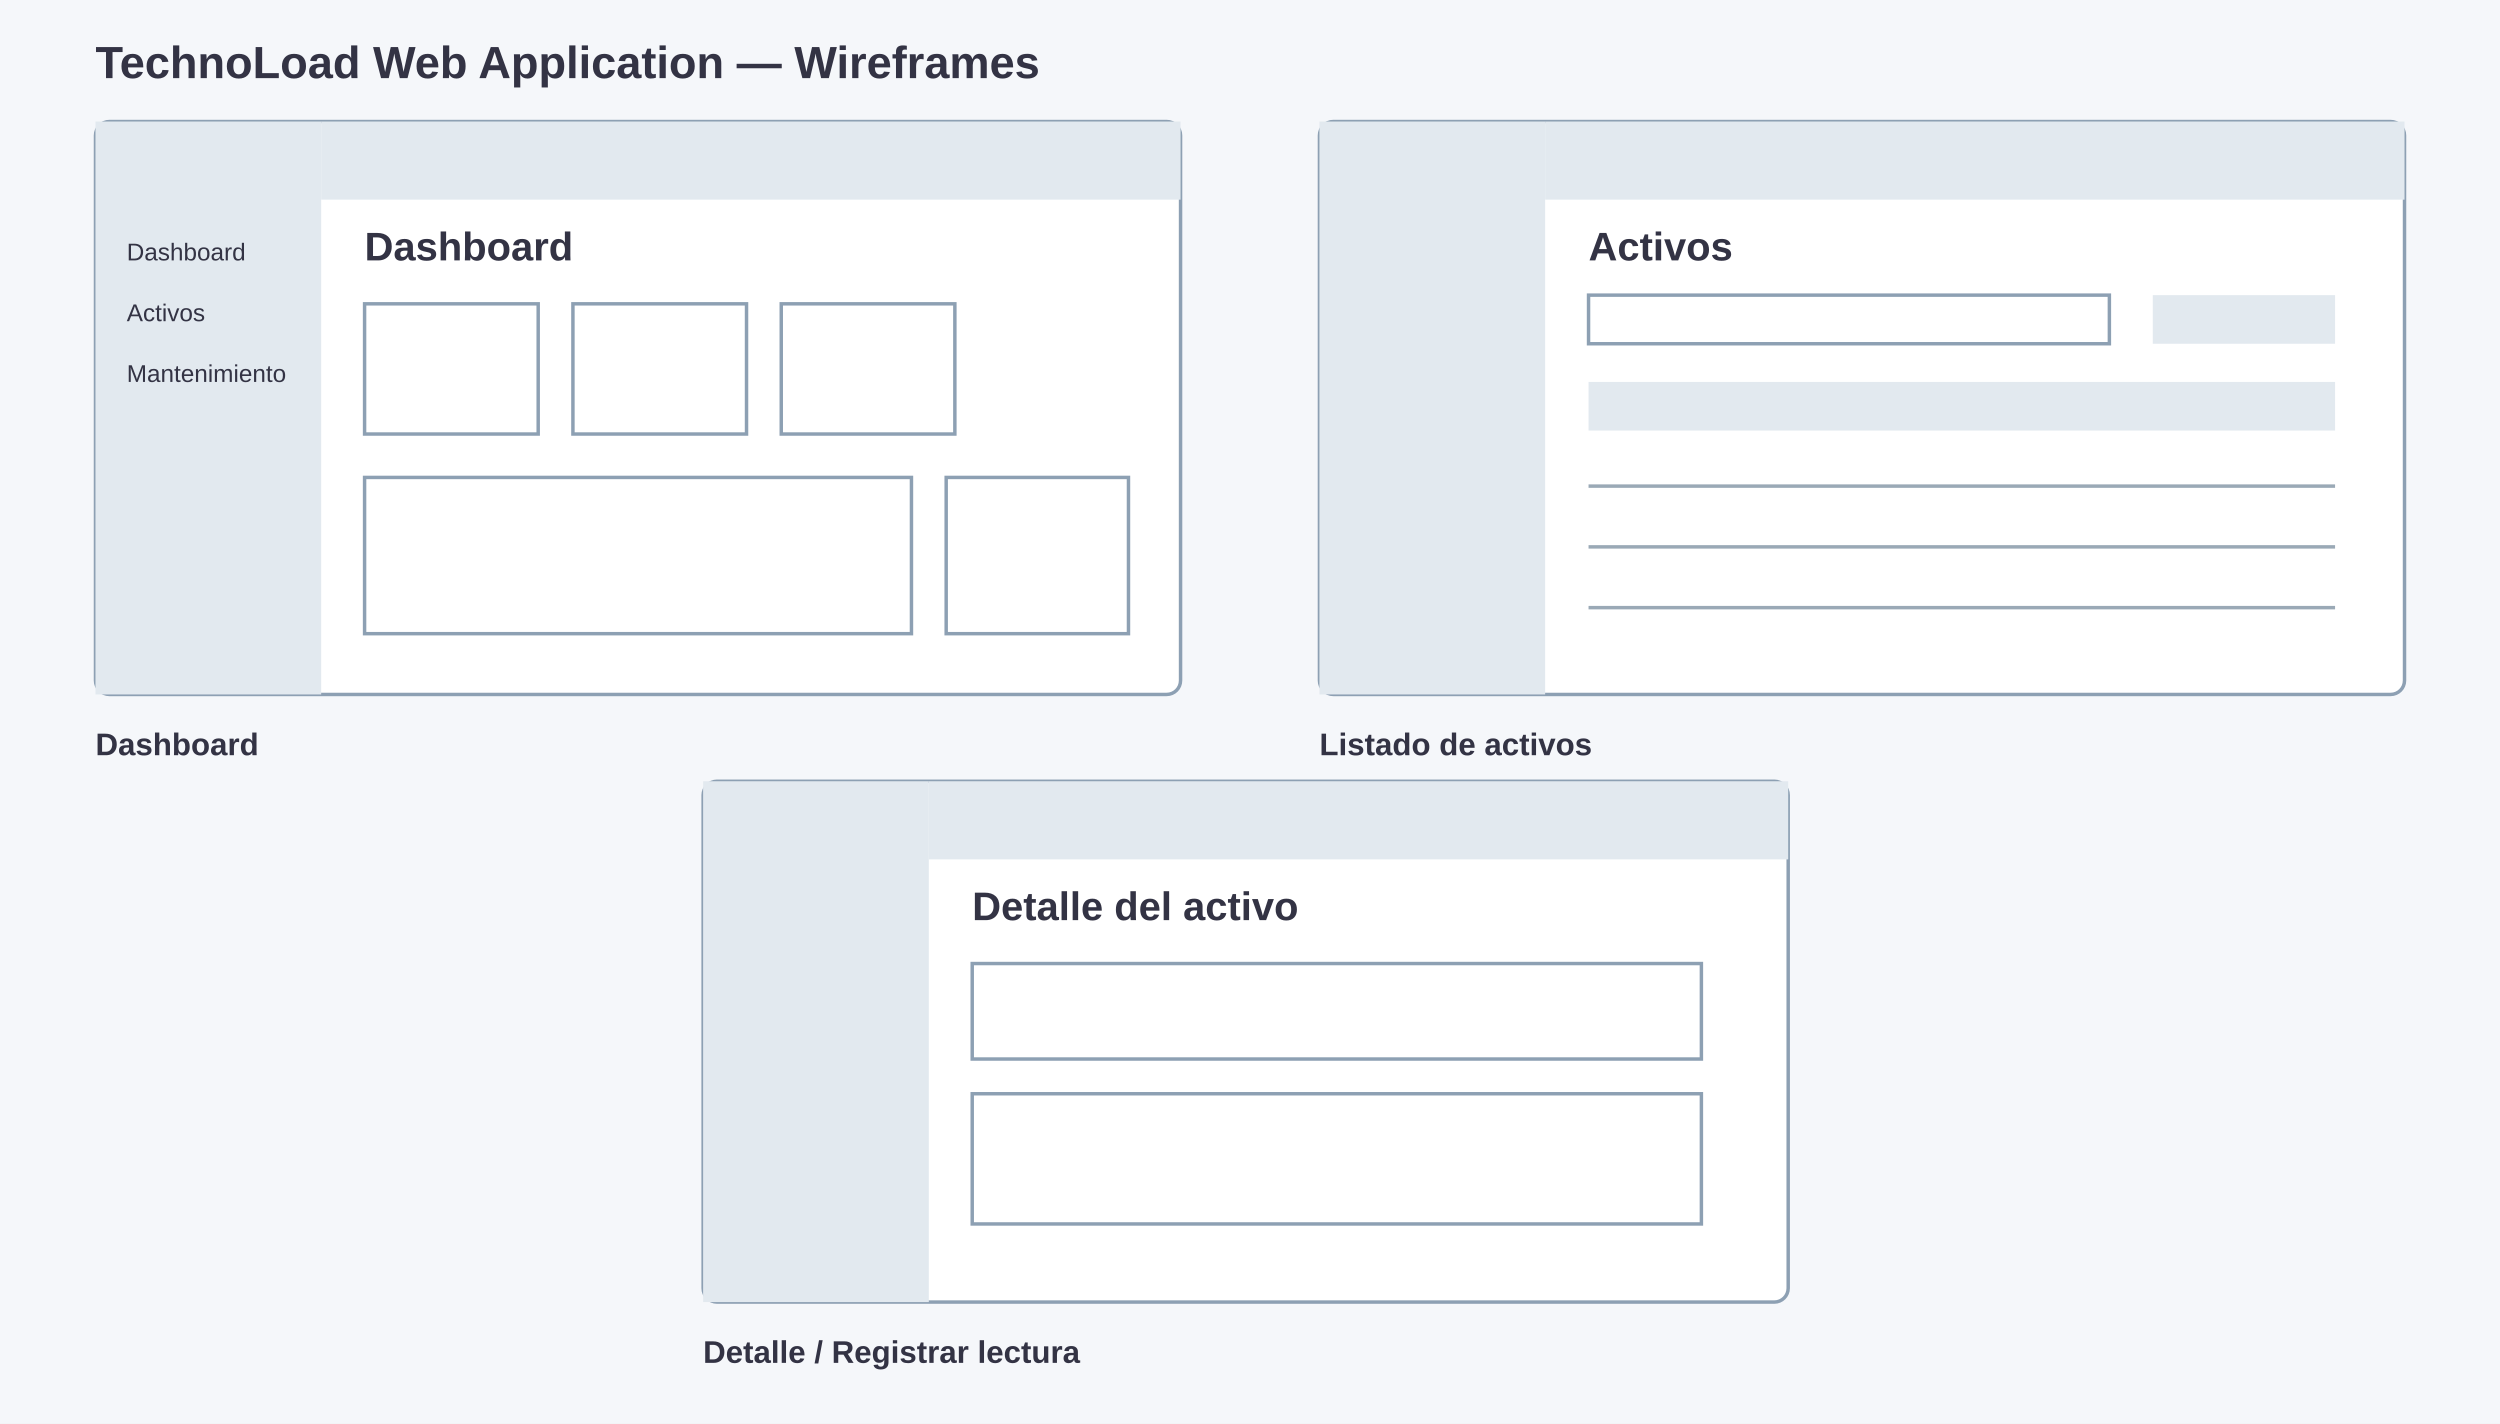
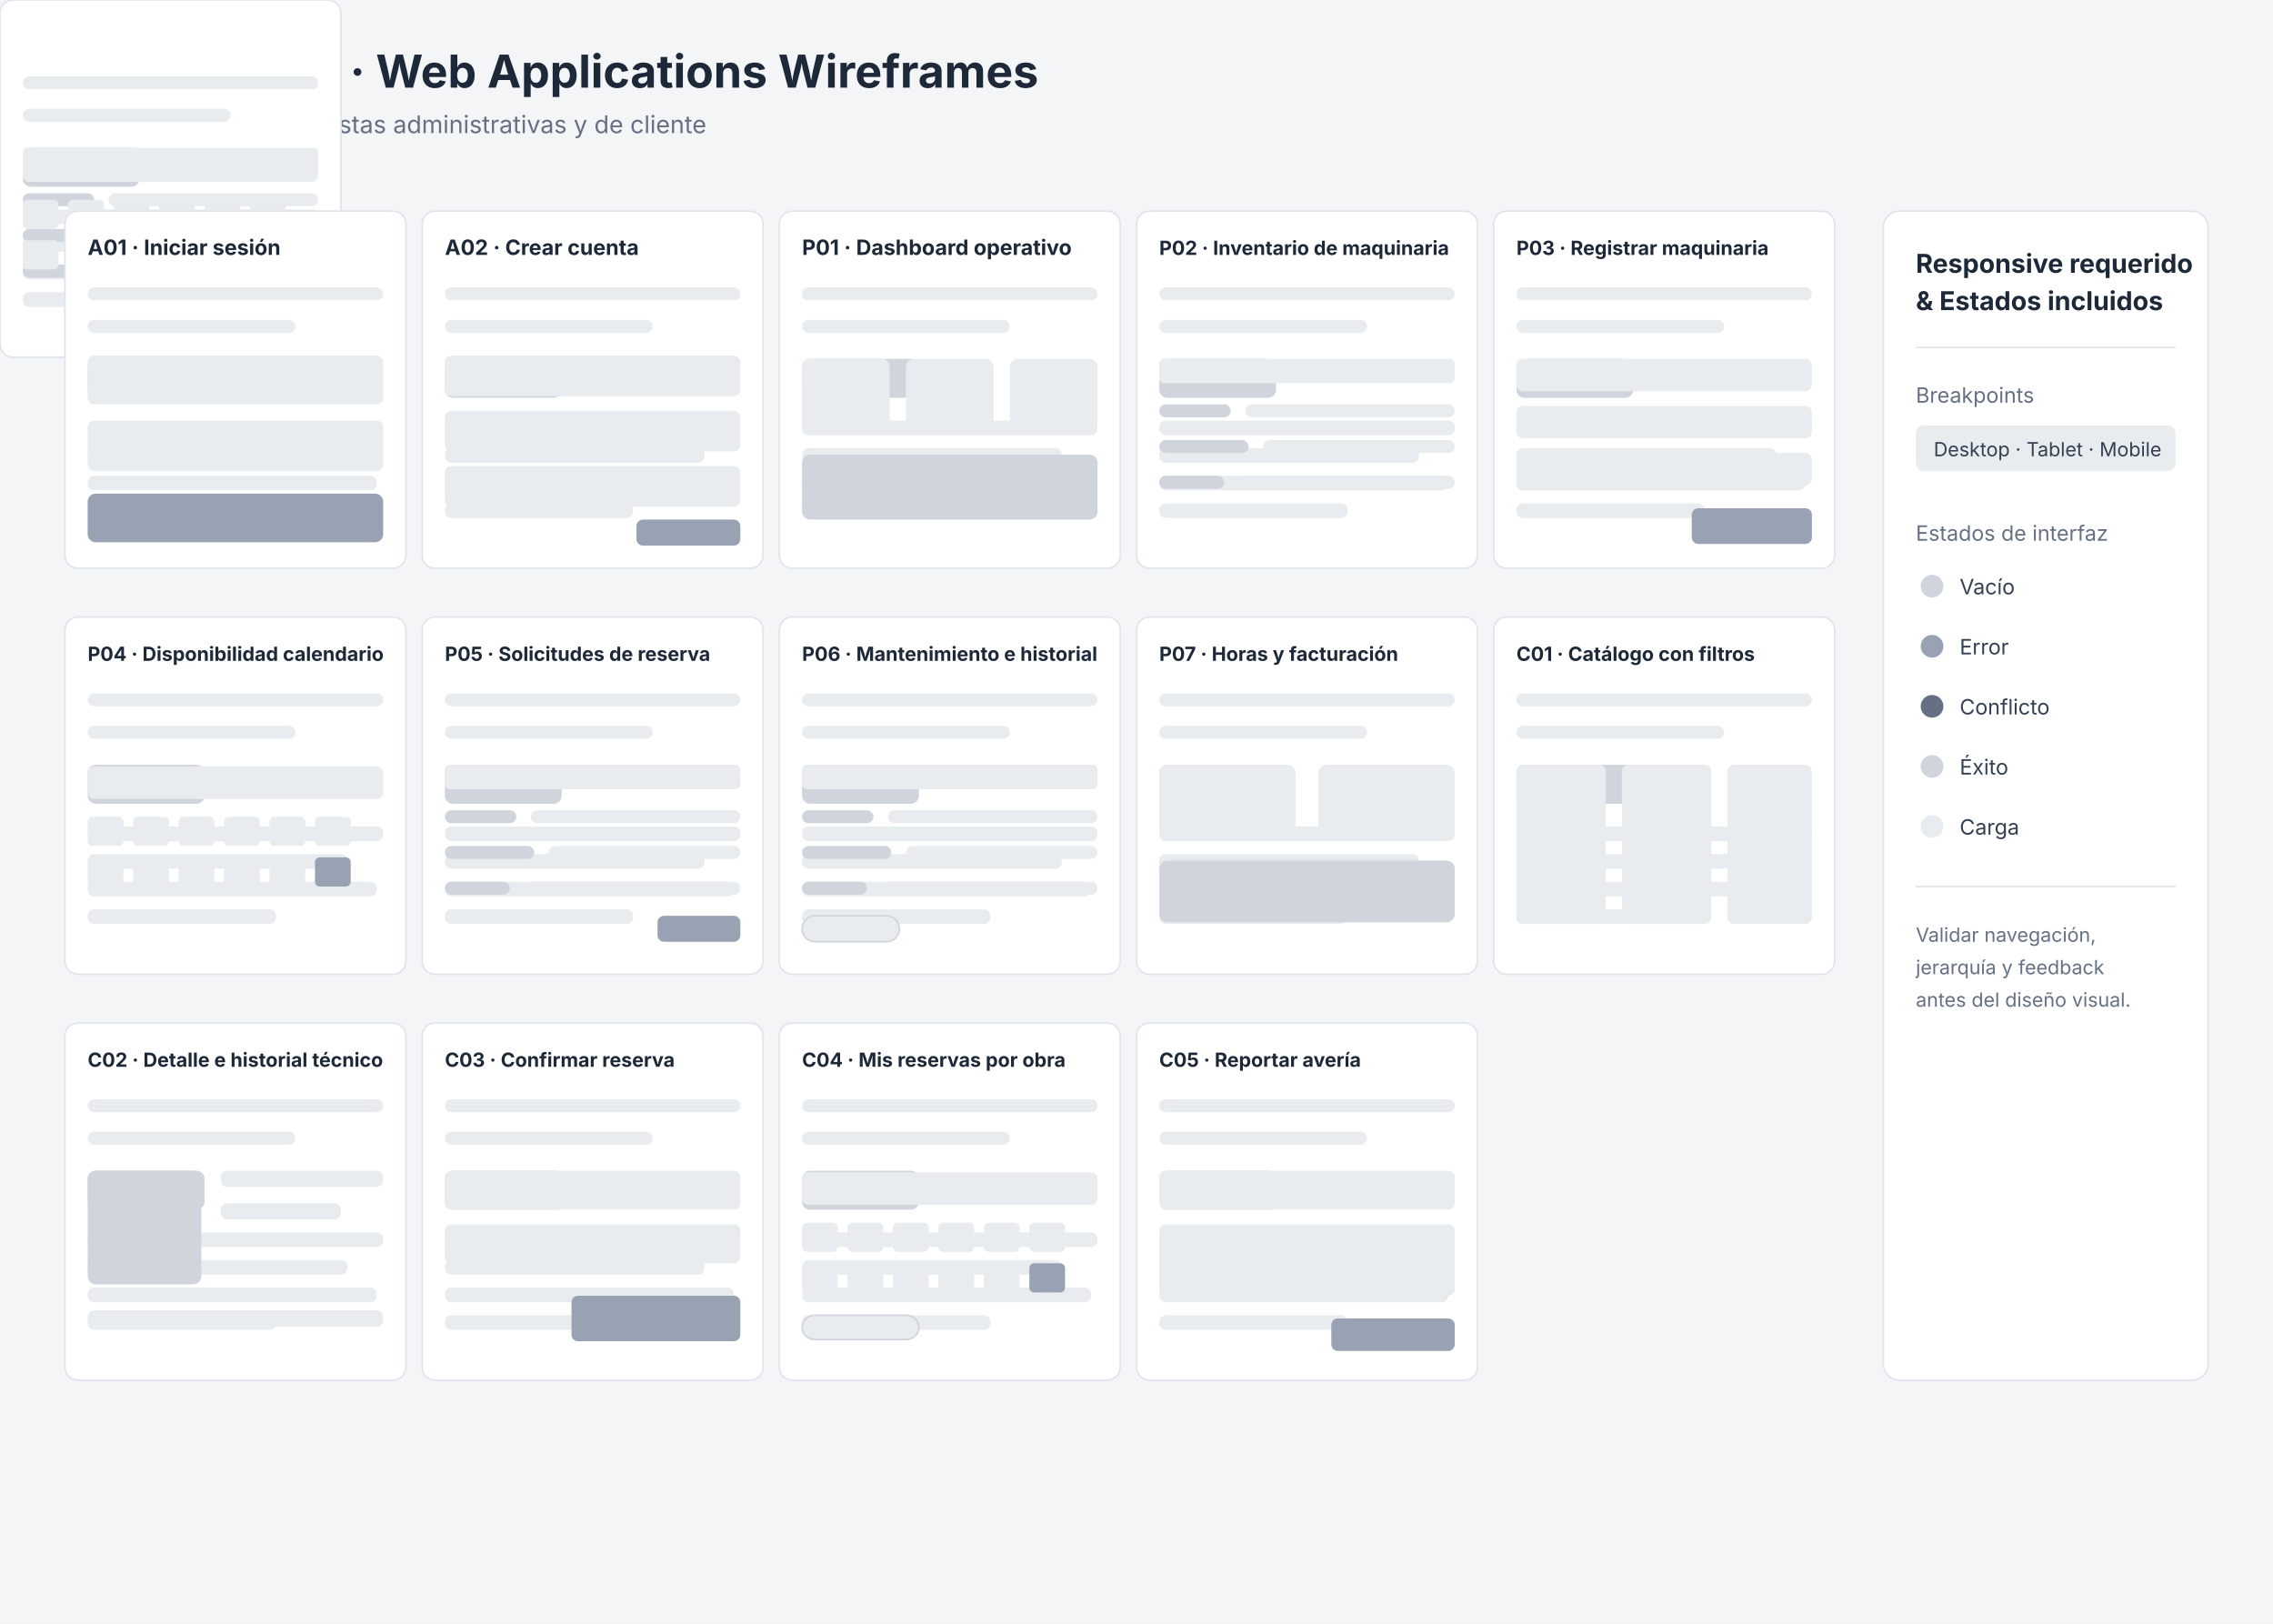
- <svg xmlns="http://www.w3.org/2000/svg" width="1440" height="820" viewBox="0 0 1440 820">
-   <style>text{font-family:Arial,sans-serif;fill:#334}.frame{fill:#fff;stroke:#8da0b3;stroke-width:2}.side{fill:#e2e9ef}.line{stroke:#9aa9b6;stroke-width:2}</style>
-   <rect width="1440" height="820" fill="#f5f7fa" />
-   <text x="55" y="45" font-size="26" font-weight="bold">TechnoLoad Web Application — Wireframes</text>
-   <g transform="translate(55 70)">
-     <rect class="frame" width="625" height="330" rx="8" />
-     <rect class="side" width="130" height="330" />
-     <rect class="side" x="130" width="495" height="45" />
-     <text x="18" y="80" font-size="14">Dashboard</text>
-     <text x="18" y="115" font-size="14">Activos</text>
-     <text x="18" y="150" font-size="14">Mantenimiento</text>
-     <text x="155" y="80" font-size="23" font-weight="bold">Dashboard</text>
-     <rect class="frame" x="155" y="105" width="100" height="75" />
-     <rect class="frame" x="275" y="105" width="100" height="75" />
-     <rect class="frame" x="395" y="105" width="100" height="75" />
-     <rect class="frame" x="155" y="205" width="315" height="90" />
-     <rect class="frame" x="490" y="205" width="105" height="90" />
-     <text x="0" y="365" font-size="18" font-weight="bold">Dashboard</text>
+ <svg xmlns="http://www.w3.org/2000/svg" width="1400" height="1000" viewBox="0 0 1400 1000" role="img" aria-labelledby="title desc">
+   <style>.t{font-family:Inter,Arial,sans-serif;fill:#344054}.h{font-family:Inter,Arial,sans-serif;font-weight:700;fill:#1D2939}.s{font-family:Inter,Arial,sans-serif;fill:#667085}.card{fill:#FFF;stroke:#E0E4EC}.line{fill:#E8ECEF}.dark{fill:#D0D5DD}.btn{fill:#98A2B3}.tag{fill:#E8ECEF;stroke:#D0D5DD}</style>
+   <rect width="1400" height="1000" fill="#F4F5F7" />
+   <text class="h" x="40" y="54" font-size="28">TechnoLoad · Web Applications Wireframes</text>
+   <text class="s" x="40" y="82" font-size="15">MVP · Baja fidelidad · Vistas administrativas y de cliente</text>
+   <g id="chrome">
+     <rect class="card" width="210" height="220" rx="8" />
+     <rect class="line" x="14" y="47" width="182" height="8" rx="4" />
+     <rect class="line" x="14" y="67" width="128" height="8" rx="4" />
+     <rect class="dark" x="14" y="91" width="72" height="24" rx="5" />
+     <rect class="line" x="14" y="129" width="182" height="9" rx="4" />
+     <rect class="line" x="14" y="146" width="160" height="9" rx="4" />
+     <rect class="line" x="14" y="163" width="178" height="9" rx="4" />
+     <rect class="line" x="14" y="180" width="116" height="9" rx="4" />
  </g>
-   <g transform="translate(760 70)">
-     <rect class="frame" width="625" height="330" rx="8" />
-     <rect class="side" width="130" height="330" />
-     <rect class="side" x="130" width="495" height="45" />
-     <text x="155" y="80" font-size="23" font-weight="bold">Activos</text>
-     <rect class="frame" x="155" y="100" width="300" height="28" />
-     <rect class="side" x="480" y="100" width="105" height="28" />
-     <g transform="translate(155 150)">
-       <rect class="side" width="430" height="28" />
-       <path class="line" d="M0 60H430M0 95H430M0 130H430" />
+   <g id="table">
+     <rect class="line" x="14" y="91" width="182" height="15" rx="3" />
+     <rect class="dark" x="14" y="119" width="44" height="8" rx="4" />
+     <rect class="line" x="67" y="119" width="129" height="8" rx="4" />
+     <rect class="dark" x="14" y="141" width="55" height="8" rx="4" />
+     <rect class="line" x="78" y="141" width="118" height="8" rx="4" />
+     <rect class="dark" x="14" y="163" width="40" height="8" rx="4" />
+     <rect class="line" x="63" y="163" width="133" height="8" rx="4" />
+   </g>
+   <g id="calendar">
+     <rect class="line" x="14" y="92" width="182" height="20" rx="4" />
+     <g fill="#E8ECEF">
+       <rect x="14" y="123" width="22" height="18" rx="3" />
+       <rect x="42" y="123" width="22" height="18" rx="3" />
+       <rect x="70" y="123" width="22" height="18" rx="3" />
+       <rect x="98" y="123" width="22" height="18" rx="3" />
+       <rect x="126" y="123" width="22" height="18" rx="3" />
+       <rect x="154" y="123" width="22" height="18" rx="3" />
+       <rect x="14" y="148" width="22" height="18" rx="3" />
+       <rect x="42" y="148" width="22" height="18" rx="3" />
+       <rect x="70" y="148" width="22" height="18" rx="3" />
+       <rect x="98" y="148" width="22" height="18" rx="3" />
+       <rect x="126" y="148" width="22" height="18" rx="3" />
    </g>
-     <text x="0" y="365" font-size="18" font-weight="bold">Listado de activos</text>
+     <rect class="btn" x="154" y="148" width="22" height="18" rx="3" />
  </g>
-   <g transform="translate(405 450)">
-     <rect class="frame" width="625" height="300" rx="8" />
-     <rect class="side" width="130" height="300" />
-     <rect class="side" x="130" width="495" height="45" />
-     <text x="155" y="80" font-size="23" font-weight="bold">Detalle del activo</text>
-     <rect class="frame" x="155" y="105" width="420" height="55" />
-     <rect class="frame" x="155" y="180" width="420" height="75" />
-     <text x="0" y="335" font-size="18" font-weight="bold">Detalle / Registrar lectura</text>
+   <g transform="translate(40 130)">
+     <use href="#chrome" />
+     <text class="h" x="14" y="27" font-size="13">A01 · Iniciar sesión</text>
+     <rect class="line" x="14" y="89" width="182" height="30" rx="4" />
+     <rect class="line" x="14" y="130" width="182" height="30" rx="4" />
+     <rect class="btn" x="14" y="174" width="182" height="30" rx="5" />
+   </g>
+   <g transform="translate(260 130)">
+     <use href="#chrome" />
+     <text class="h" x="14" y="27" font-size="13">A02 · Crear cuenta</text>
+     <rect class="line" x="14" y="89" width="182" height="25" rx="4" />
+     <rect class="line" x="14" y="123" width="182" height="25" rx="4" />
+     <rect class="line" x="14" y="157" width="182" height="25" rx="4" />
+     <rect class="btn" x="132" y="190" width="64" height="16" rx="4" />
+   </g>
+   <g transform="translate(480 130)">
+     <use href="#chrome" />
+     <text class="h" x="14" y="27" font-size="13">P01 · Dashboard operativo</text>
+     <rect class="line" x="14" y="91" width="54" height="44" rx="5" />
+     <rect class="line" x="78" y="91" width="54" height="44" rx="5" />
+     <rect class="line" x="142" y="91" width="54" height="44" rx="5" />
+     <rect class="dark" x="14" y="150" width="182" height="40" rx="5" />
+   </g>
+   <g transform="translate(700 130)">
+     <use href="#chrome" />
+     <text class="h" x="14" y="27" font-size="12">P02 · Inventario de maquinaria</text>
+     <use href="#table" />
+   </g>
+   <g transform="translate(920 130)">
+     <use href="#chrome" />
+     <text class="h" x="14" y="27" font-size="12">P03 · Registrar maquinaria</text>
+     <rect class="line" x="14" y="91" width="182" height="20" rx="4" />
+     <rect class="line" x="14" y="120" width="182" height="20" rx="4" />
+     <rect class="line" x="14" y="149" width="182" height="20" rx="4" />
+     <rect class="btn" x="122" y="183" width="74" height="22" rx="4" />
+   </g>
+   <g transform="translate(40 380)">
+     <use href="#chrome" />
+     <text class="h" x="14" y="27" font-size="12">P04 · Disponibilidad calendario</text>
+     <use href="#calendar" />
+   </g>
+   <g transform="translate(260 380)">
+     <use href="#chrome" />
+     <text class="h" x="14" y="27" font-size="12">P05 · Solicitudes de reserva</text>
+     <use href="#table" />
+     <rect class="btn" x="145" y="184" width="51" height="16" rx="4" />
+   </g>
+   <g transform="translate(480 380)">
+     <use href="#chrome" />
+     <text class="h" x="14" y="27" font-size="12">P06 · Mantenimiento e historial</text>
+     <use href="#table" />
+     <rect class="tag" x="14" y="184" width="60" height="16" rx="8" />
+   </g>
+   <g transform="translate(700 380)">
+     <use href="#chrome" />
+     <text class="h" x="14" y="27" font-size="12">P07 · Horas y facturación</text>
+     <rect class="line" x="14" y="91" width="84" height="44" rx="5" />
+     <rect class="line" x="112" y="91" width="84" height="44" rx="5" />
+     <rect class="dark" x="14" y="150" width="182" height="38" rx="5" />
+   </g>
+   <g transform="translate(920 380)">
+     <use href="#chrome" />
+     <text class="h" x="14" y="27" font-size="12">C01 · Catálogo con filtros</text>
+     <rect class="line" x="14" y="91" width="55" height="98" rx="4" />
+     <rect class="line" x="79" y="91" width="55" height="98" rx="4" />
+     <rect class="line" x="144" y="91" width="52" height="98" rx="4" />
+   </g>
+   <g transform="translate(40 630)">
+     <use href="#chrome" />
+     <text class="h" x="14" y="27" font-size="12">C02 · Detalle e historial técnico</text>
+     <rect class="dark" x="14" y="91" width="70" height="70" rx="5" />
+     <rect class="line" x="96" y="91" width="100" height="10" rx="4" />
+     <rect class="line" x="96" y="111" width="74" height="10" rx="4" />
+     <rect class="line" x="14" y="177" width="182" height="10" rx="4" />
+   </g>
+   <g transform="translate(260 630)">
+     <use href="#chrome" />
+     <text class="h" x="14" y="27" font-size="12">C03 · Confirmar reserva</text>
+     <rect class="line" x="14" y="91" width="182" height="24" rx="4" />
+     <rect class="line" x="14" y="124" width="182" height="24" rx="4" />
+     <rect class="btn" x="92" y="168" width="104" height="28" rx="4" />
+   </g>
+   <g transform="translate(480 630)">
+     <use href="#chrome" />
+     <text class="h" x="14" y="27" font-size="12">C04 · Mis reservas por obra</text>
+     <use href="#calendar" />
+     <rect class="tag" x="14" y="180" width="72" height="15" rx="8" />
+   </g>
+   <g transform="translate(700 630)">
+     <use href="#chrome" />
+     <text class="h" x="14" y="27" font-size="12">C05 · Reportar avería</text>
+     <rect class="line" x="14" y="91" width="182" height="24" rx="4" />
+     <rect class="line" x="14" y="124" width="182" height="44" rx="4" />
+     <rect class="btn" x="120" y="182" width="76" height="20" rx="4" />
+   </g>
+   <g transform="translate(1160 130)">
+     <rect width="200" height="720" rx="10" fill="#FFFFFF" stroke="#E0E4EC" />
+     <text class="h" x="20" y="38" font-size="16">Responsive requerido</text>
+     <text class="h" x="20" y="61" font-size="16">&amp; Estados incluidos</text>
+     <path d="M20 84h160" stroke="#E0E4EC" />
+     <text class="s" x="20" y="118" font-size="13">Breakpoints</text>
+     <rect class="line" x="20" y="132" width="160" height="28" rx="5" />
+     <text class="t" x="31" y="151" font-size="12">Desktop · Tablet · Mobile</text>
+     <text class="s" x="20" y="203" font-size="13">Estados de interfaz</text>
+     <circle cx="30" cy="231" r="7" fill="#D0D5DD" />
+     <text class="t" x="47" y="236" font-size="13">Vacío</text>
+     <circle cx="30" cy="268" r="7" fill="#98A2B3" />
+     <text class="t" x="47" y="273" font-size="13">Error</text>
+     <circle cx="30" cy="305" r="7" fill="#667085" />
+     <text class="t" x="47" y="310" font-size="13">Conflicto</text>
+     <circle cx="30" cy="342" r="7" fill="#D0D5DD" />
+     <text class="t" x="47" y="347" font-size="13">Éxito</text>
+     <circle cx="30" cy="379" r="7" fill="#E8ECEF" />
+     <text class="t" x="47" y="384" font-size="13">Carga</text>
+     <path d="M20 416h160" stroke="#E0E4EC" />
+     <text class="s" x="20" y="450" font-size="12">Validar navegación,</text>
+     <text class="s" x="20" y="470" font-size="12">jerarquía y feedback</text>
+     <text class="s" x="20" y="490" font-size="12">antes del diseño visual.</text>
  </g>
</svg>
